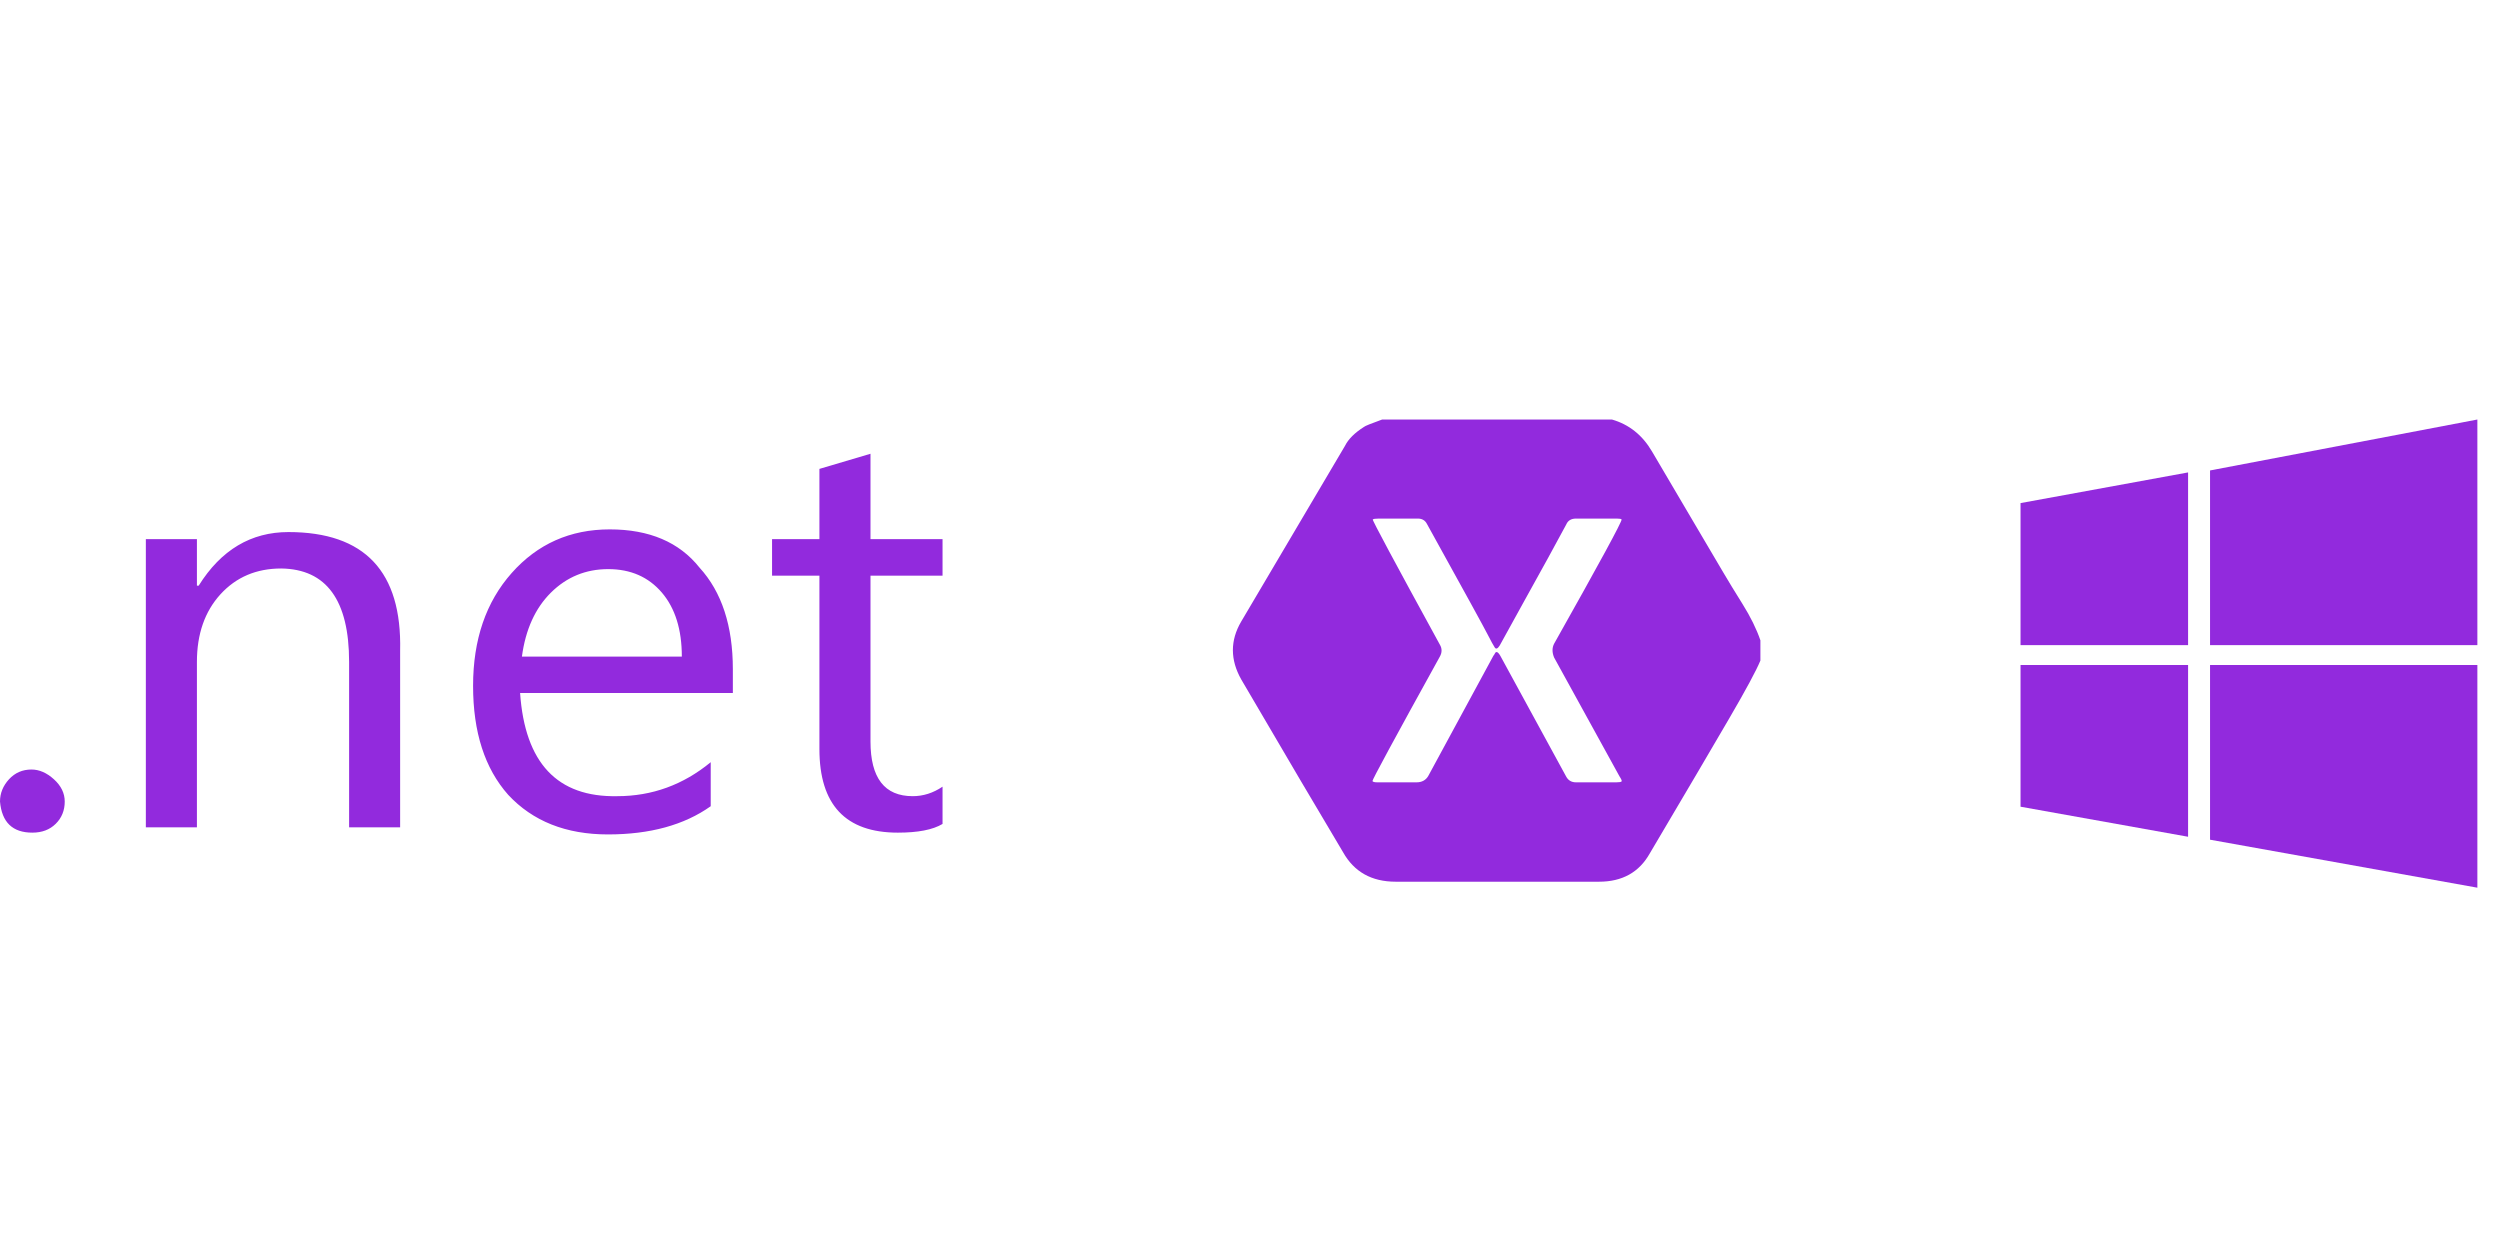
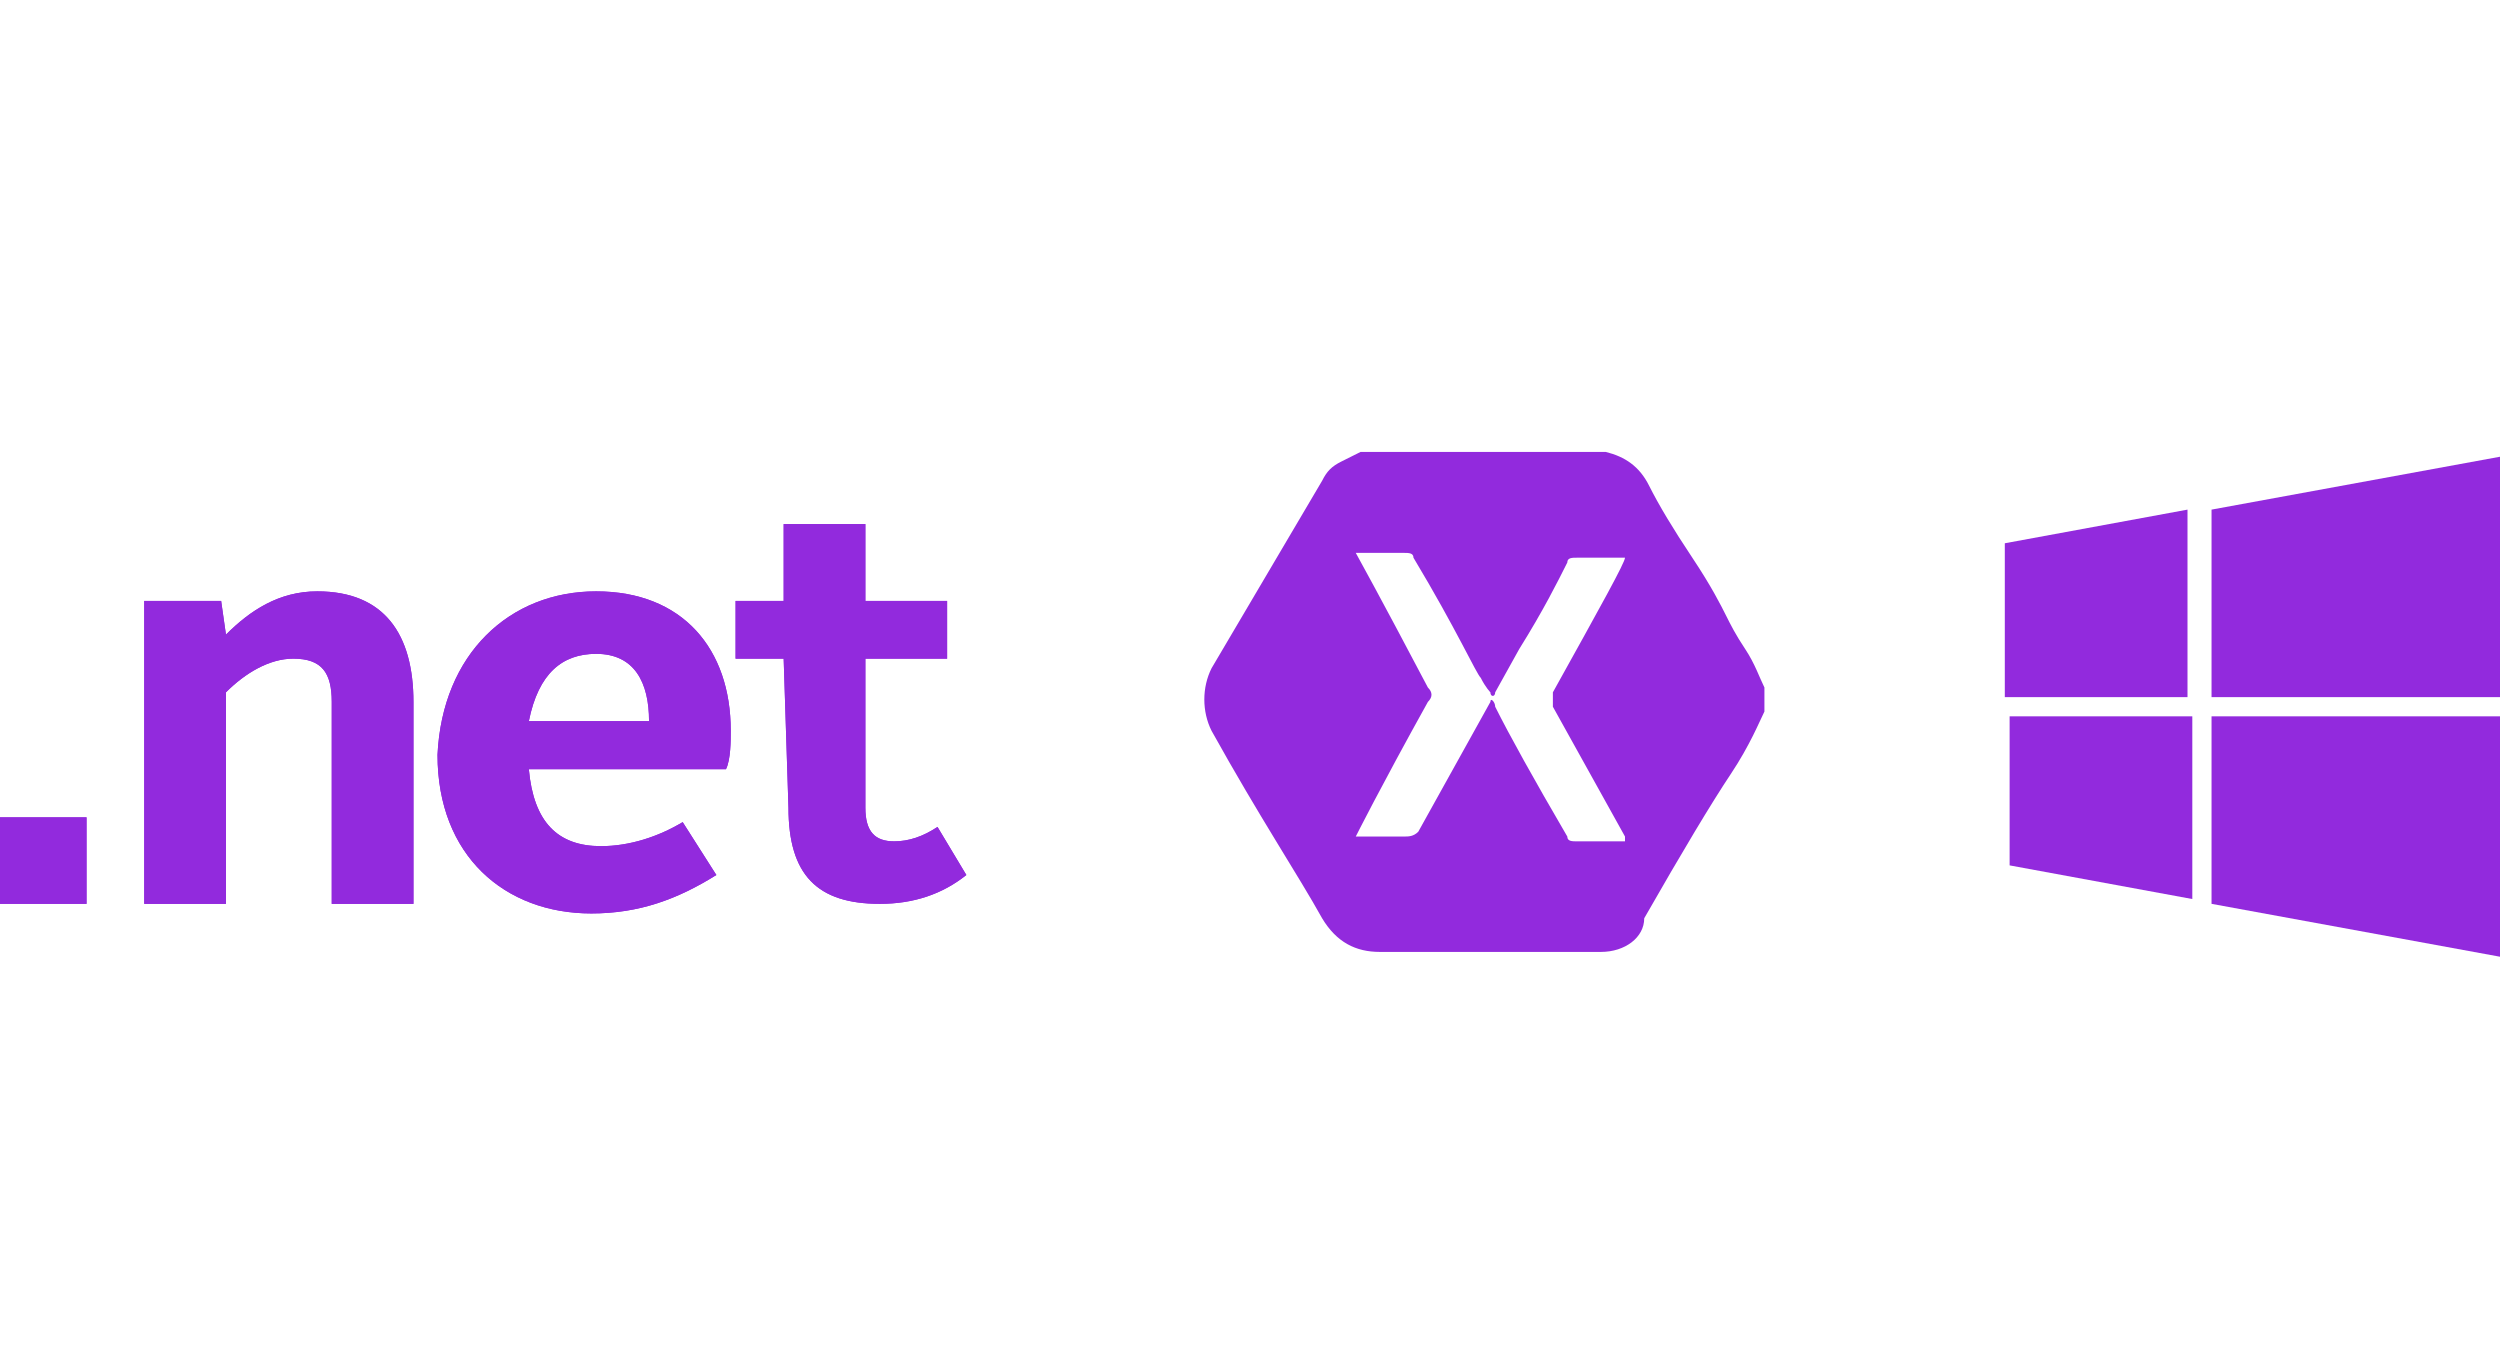
- <svg xmlns="http://www.w3.org/2000/svg" width="56px" height="28px" viewBox="0 0 56 28" version="1.1">
-   <defs />
-   <g id="Page-1" stroke="none" stroke-width="1" fill="none" fill-rule="evenodd">
-     <g id="net" fill="#922ADD">
-       <g id="Imported-Layers-5-+-Imported-Layers-3-+-Imported-Layers-4" transform="translate(0, 9.39726)">
-         <path d="M49.013,5.053 L45.26,5.053 L45.26,1.872 L49.013,1.185 L49.013,5.053 L49.013,5.053 Z M45.26,5.499 L49.013,5.499 L49.013,9.346 L45.26,8.673 L45.26,5.499 L45.26,5.499 Z M55.493,5.053 L49.505,5.053 L49.505,1.141 L55.493,0 L55.493,5.053 L55.493,5.053 Z M49.505,5.499 L55.493,5.499 L55.493,10.487 L49.505,9.412 L49.505,5.499 L49.505,5.499 Z" id="Imported-Layers-5" />
-         <path d="M35.82,10.353 L31.262,10.353 C30.725,10.353 30.332,10.133 30.085,9.693 C29.576,8.842 28.815,7.55 27.802,5.819 C27.555,5.379 27.555,4.949 27.802,4.527 L30.127,0.591 C30.202,0.44 30.344,0.298 30.554,0.165 C30.573,0.146 30.708,0.091 30.96,0 L36.107,0 C36.49,0.11 36.789,0.348 37.004,0.714 C37.218,1.081 37.512,1.58 37.886,2.212 C38.259,2.844 38.5,3.252 38.607,3.435 C38.715,3.618 38.857,3.852 39.034,4.135 C39.212,4.42 39.345,4.69 39.433,4.946 L39.433,5.399 C39.34,5.624 39.107,6.057 38.733,6.698 C38.36,7.339 37.767,8.347 36.954,9.721 C36.717,10.142 36.338,10.353 35.82,10.353 L35.82,10.353 Z M35.302,8.127 L36.205,8.127 C36.271,8.127 36.31,8.12 36.324,8.107 C36.334,8.093 36.317,8.054 36.275,7.99 L34.812,5.331 C34.765,5.217 34.765,5.113 34.812,5.022 C35.83,3.213 36.334,2.285 36.324,2.239 C36.315,2.226 36.28,2.219 36.219,2.219 L35.302,2.219 C35.195,2.219 35.122,2.263 35.085,2.349 C34.875,2.743 34.55,3.334 34.112,4.122 L33.593,5.063 C33.547,5.136 33.509,5.15 33.481,5.104 C33.453,5.063 33.402,4.969 33.327,4.823 C33.253,4.676 32.798,3.847 31.962,2.336 C31.924,2.263 31.861,2.223 31.773,2.219 L30.883,2.219 C30.809,2.219 30.764,2.226 30.75,2.239 C30.736,2.253 31.236,3.185 32.249,5.036 C32.305,5.127 32.305,5.221 32.249,5.317 C31.231,7.159 30.729,8.086 30.743,8.099 C30.753,8.118 30.79,8.127 30.855,8.127 L31.731,8.127 C31.847,8.127 31.934,8.081 31.99,7.99 L33.453,5.29 C33.463,5.281 33.472,5.267 33.481,5.248 C33.514,5.175 33.563,5.203 33.628,5.331 C33.955,5.931 34.441,6.822 35.085,8.003 C35.132,8.086 35.204,8.127 35.302,8.127 L35.302,8.127 Z" id="Imported-Layers-3" />
-         <path d="M0.705,7.84 C0.879,7.84 1.047,7.913 1.208,8.059 C1.369,8.205 1.45,8.371 1.45,8.557 C1.45,8.756 1.383,8.922 1.249,9.055 C1.114,9.189 0.94,9.254 0.724,9.254 C0.281,9.254 0.041,9.022 0,8.557 C0,8.371 0.068,8.205 0.201,8.059 C0.336,7.913 0.503,7.84 0.705,7.84 L0.705,7.84 Z M6.461,2.521 C8.17,2.521 9.004,3.406 8.963,5.178 L8.963,9.135 L7.82,9.135 L7.82,5.429 C7.82,4.048 7.312,3.35 6.299,3.337 C5.743,3.337 5.29,3.53 4.938,3.915 C4.587,4.301 4.411,4.805 4.411,5.429 L4.411,9.135 L3.267,9.135 L3.267,2.68 L4.411,2.68 L4.411,3.721 L4.451,3.721 C4.951,2.921 5.622,2.521 6.461,2.521 L6.461,2.521 Z M10.597,5.966 C10.597,4.931 10.885,4.088 11.463,3.437 C12.04,2.787 12.772,2.461 13.658,2.461 C14.544,2.461 15.215,2.746 15.669,3.317 C16.167,3.862 16.416,4.622 16.416,5.595 L16.416,6.126 L11.65,6.126 C11.759,7.694 12.483,8.464 13.826,8.437 C14.605,8.437 15.304,8.183 15.92,7.676 L15.92,8.662 C15.326,9.084 14.558,9.294 13.618,9.294 C12.679,9.294 11.933,8.998 11.383,8.406 C10.858,7.814 10.597,7.001 10.597,5.966 L10.597,5.966 Z M15.273,5.31 C15.273,4.705 15.124,4.226 14.825,3.876 C14.526,3.527 14.127,3.351 13.624,3.351 C13.122,3.351 12.695,3.527 12.342,3.876 C11.989,4.226 11.772,4.705 11.691,5.31 L15.273,5.31 L15.273,5.31 Z M19.499,7.212 C19.499,8.03 19.814,8.437 20.444,8.437 C20.68,8.437 20.902,8.367 21.113,8.224 L21.113,9.059 C20.894,9.19 20.561,9.254 20.112,9.254 C18.941,9.254 18.355,8.63 18.355,7.381 L18.355,3.497 L17.294,3.497 L17.294,2.68 L18.355,2.68 L18.355,1.106 L19.499,0.767 L19.499,2.68 L21.113,2.68 L21.113,3.497 L19.499,3.497 L19.499,7.212 L19.499,7.212 Z" id="Imported-Layers-4" />
-       </g>
+ <svg xmlns="http://www.w3.org/2000/svg" xmlns:xlink="http://www.w3.org/1999/xlink" version="1.1" id="Layer_1" x="0px" y="0px" viewBox="-567 43 52 28" style="enable-background:new -567 43 52 28;" xml:space="preserve">
+   <style type="text/css">
+ 	.st0{fill:#922ADD;}
+ 	.st1{clip-path:url(#SVGID_2_);fill:#922ADD;}
+ 	.st2{clip-path:url(#SVGID_4_);fill:#922ADD;}
+ 	.st3{clip-path:url(#SVGID_6_);fill:#922ADD;}
+ 	.st4{clip-path:url(#SVGID_8_);fill:#922ADD;}
+ </style>
+   <path id="Imported-Layers-5" class="st0" d="M-521.5,57.5h-3.8v-3.2l3.8-0.7V57.5L-521.5,57.5z   M-525.2,57.9h3.8v3.8l-3.8-0.7V57.9L-525.2,57.9z M-515,57.5h-6v-3.9l6-1.1V57.5L-515,57.5z M-521,57.9h6v5l-6-1.1V57.9L-521,57.9z  " />
+   <path id="Imported-Layers-3" class="st0" d="M-533.7,62.8h-4.6c-0.5,0-0.9-0.2-1.2-0.7  c-0.5-0.9-1.3-2.1-2.3-3.9c-0.2-0.4-0.2-0.9,0-1.3l2.3-3.9c0.1-0.2,0.2-0.3,0.4-0.4c0,0,0.2-0.1,0.4-0.2h5.1  c0.4,0.1,0.7,0.3,0.9,0.7c0.2,0.4,0.5,0.9,0.9,1.5s0.6,1,0.7,1.2c0.1,0.2,0.2,0.4,0.4,0.7c0.2,0.3,0.3,0.6,0.4,0.8v0.5  c-0.1,0.2-0.3,0.7-0.7,1.3c-0.4,0.6-1,1.6-1.8,3C-532.8,62.5-533.2,62.8-533.7,62.8L-533.7,62.8z M-534.2,60.5h0.9  c0.1,0,0.1,0,0.1,0c0,0,0-0.1,0-0.1l-1.5-2.7c0-0.1,0-0.2,0-0.3c1-1.8,1.5-2.7,1.5-2.8c0,0,0,0-0.1,0h-0.9c-0.1,0-0.2,0-0.2,0.1  c-0.2,0.4-0.5,1-1,1.8l-0.5,0.9c0,0.1-0.1,0.1-0.1,0c0,0-0.1-0.1-0.2-0.3c-0.1-0.1-0.5-1-1.4-2.5c0-0.1-0.1-0.1-0.2-0.1h-0.9  c-0.1,0-0.1,0-0.1,0c0,0,0.5,0.9,1.5,2.8c0.1,0.1,0.1,0.2,0,0.3c-1,1.8-1.5,2.8-1.5,2.8c0,0,0,0,0.1,0h0.9c0.1,0,0.2,0,0.3-0.1  l1.5-2.7c0,0,0,0,0,0c0-0.1,0.1,0,0.1,0.1c0.3,0.6,0.8,1.5,1.5,2.7C-534.4,60.5-534.3,60.5-534.2,60.5L-534.2,60.5z" />
+   <g>
+     <g>
+       <defs>
+         <rect id="SVGID_1_" x="-567" y="60" width="1.8" height="1.8" />
+       </defs>
+       <use xlink:href="#SVGID_1_" style="overflow:visible;fill-rule:evenodd;clip-rule:evenodd;fill:#922ADD;" />
+       <clipPath id="SVGID_2_">
+         <use xlink:href="#SVGID_1_" style="overflow:visible;" />
+       </clipPath>
+       <rect x="-568" y="58.9" class="st1" width="3.8" height="3.8" />
+     </g>
+     <g>
+       <defs>
+         <path id="SVGID_3_" d="M-564,55.5h1.6l0.1,0.7c0.5-0.5,1.1-0.9,1.9-0.9c1.4,0,2,0.9,2,2.3v4.2h-1.7v-4.2c0-0.6-0.2-0.9-0.8-0.9     c-0.5,0-1,0.3-1.4,0.7v4.4h-1.7L-564,55.5L-564,55.5z" />
+       </defs>
+       <use xlink:href="#SVGID_3_" style="overflow:visible;fill-rule:evenodd;clip-rule:evenodd;fill:#922ADD;" />
+       <clipPath id="SVGID_4_">
+         <use xlink:href="#SVGID_3_" style="overflow:visible;" />
+       </clipPath>
+       <rect x="-565" y="54.3" class="st2" width="7.6" height="8.4" />
+     </g>
+     <g>
+       <defs>
+         <path id="SVGID_5_" d="M-556,58h2.5c0-0.8-0.3-1.4-1.1-1.4C-555.3,56.6-555.8,57-556,58z M-554.6,55.3c1.8,0,2.8,1.2,2.8,2.9     c0,0.2,0,0.6-0.1,0.8h-4.1c0.1,1.1,0.6,1.6,1.5,1.6c0.6,0,1.2-0.2,1.7-0.5l0.7,1.1c-0.8,0.5-1.6,0.8-2.6,0.8     c-1.8,0-3.2-1.2-3.2-3.3C-557.8,56.6-556.4,55.3-554.6,55.3z" />
+       </defs>
+       <use xlink:href="#SVGID_5_" style="overflow:visible;fill-rule:evenodd;clip-rule:evenodd;fill:#922ADD;" />
+       <clipPath id="SVGID_6_">
+         <use xlink:href="#SVGID_5_" style="overflow:visible;" />
+       </clipPath>
+       <rect x="-558.8" y="54.3" class="st3" width="8" height="8.6" />
+     </g>
+     <g>
+       <defs>
+         <path id="SVGID_7_" d="M-550.7,56.7h-1v-1.2h1v-1.6h1.7v1.6h1.7v1.2h-1.7v3.1c0,0.5,0.2,0.7,0.6,0.7c0.3,0,0.6-0.1,0.9-0.3l0.6,1     c-0.5,0.4-1.1,0.6-1.8,0.6c-1.3,0-1.9-0.6-1.9-2L-550.7,56.7L-550.7,56.7z" />
+       </defs>
+       <use xlink:href="#SVGID_7_" style="overflow:visible;fill-rule:evenodd;clip-rule:evenodd;fill:#922ADD;" />
+       <clipPath id="SVGID_8_">
+         <use xlink:href="#SVGID_7_" style="overflow:visible;" />
+       </clipPath>
+       <rect x="-552.7" y="52.9" class="st4" width="6.8" height="10" />
    </g>
  </g>
</svg>
